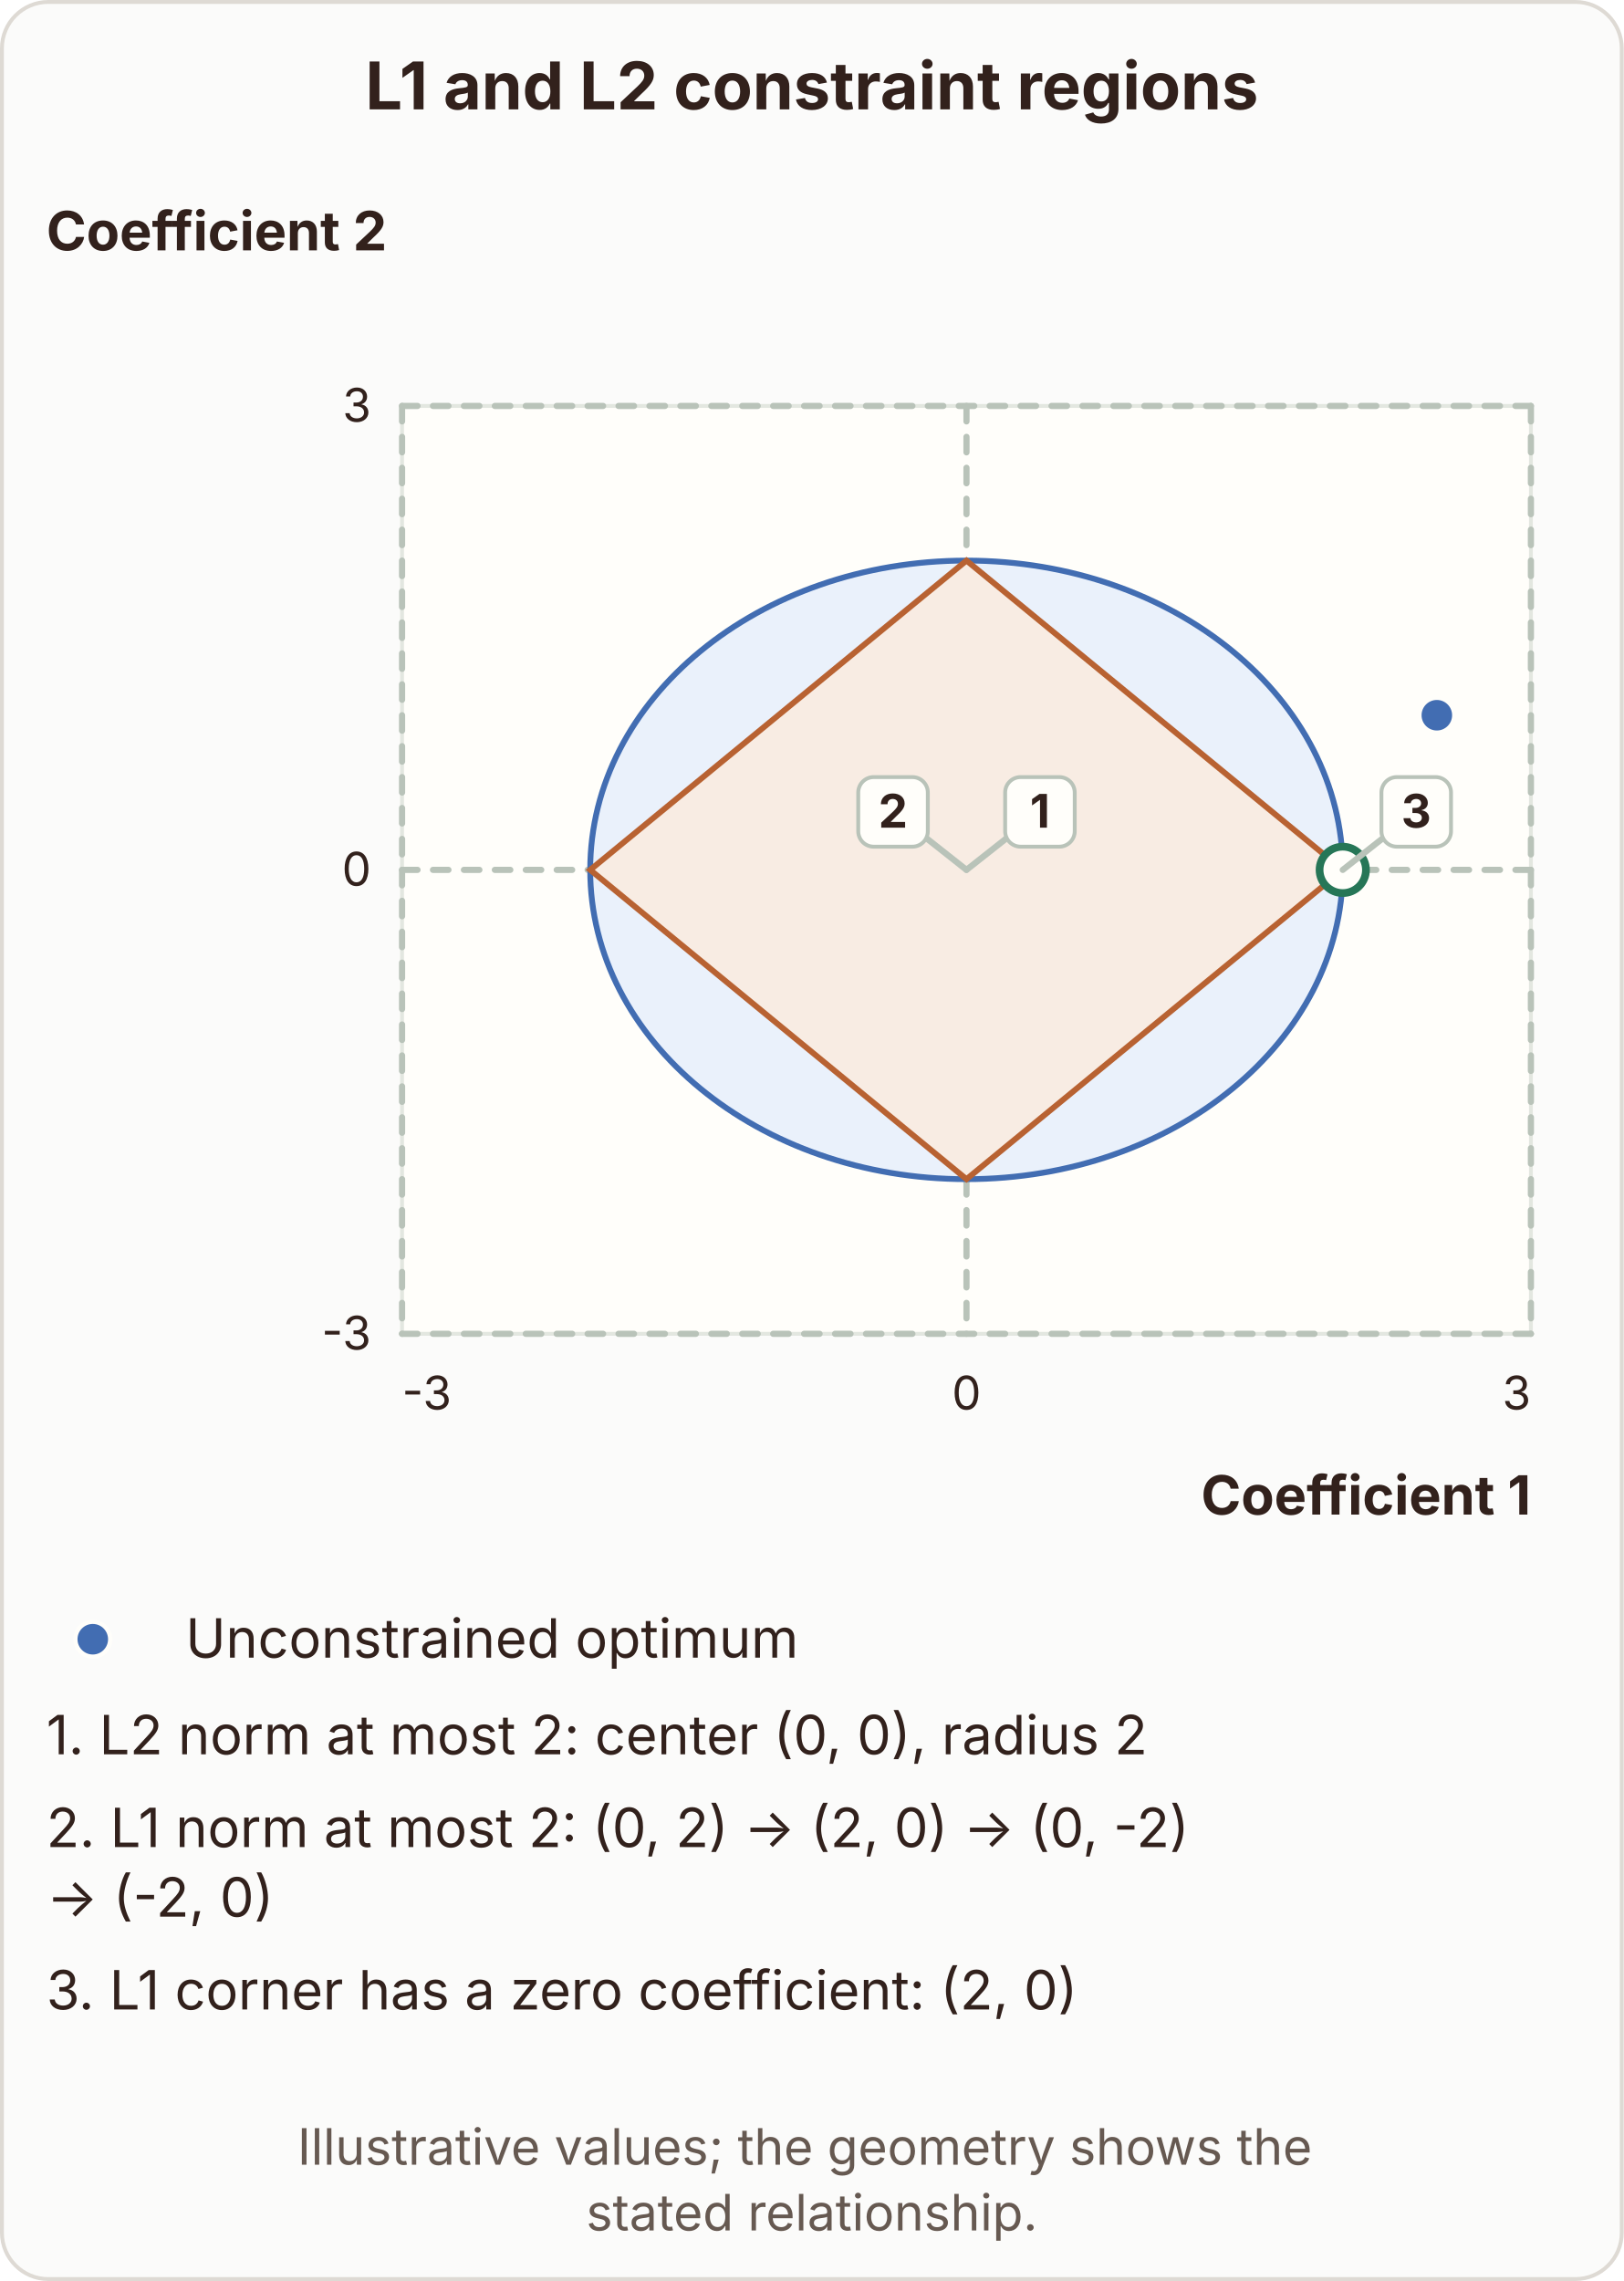
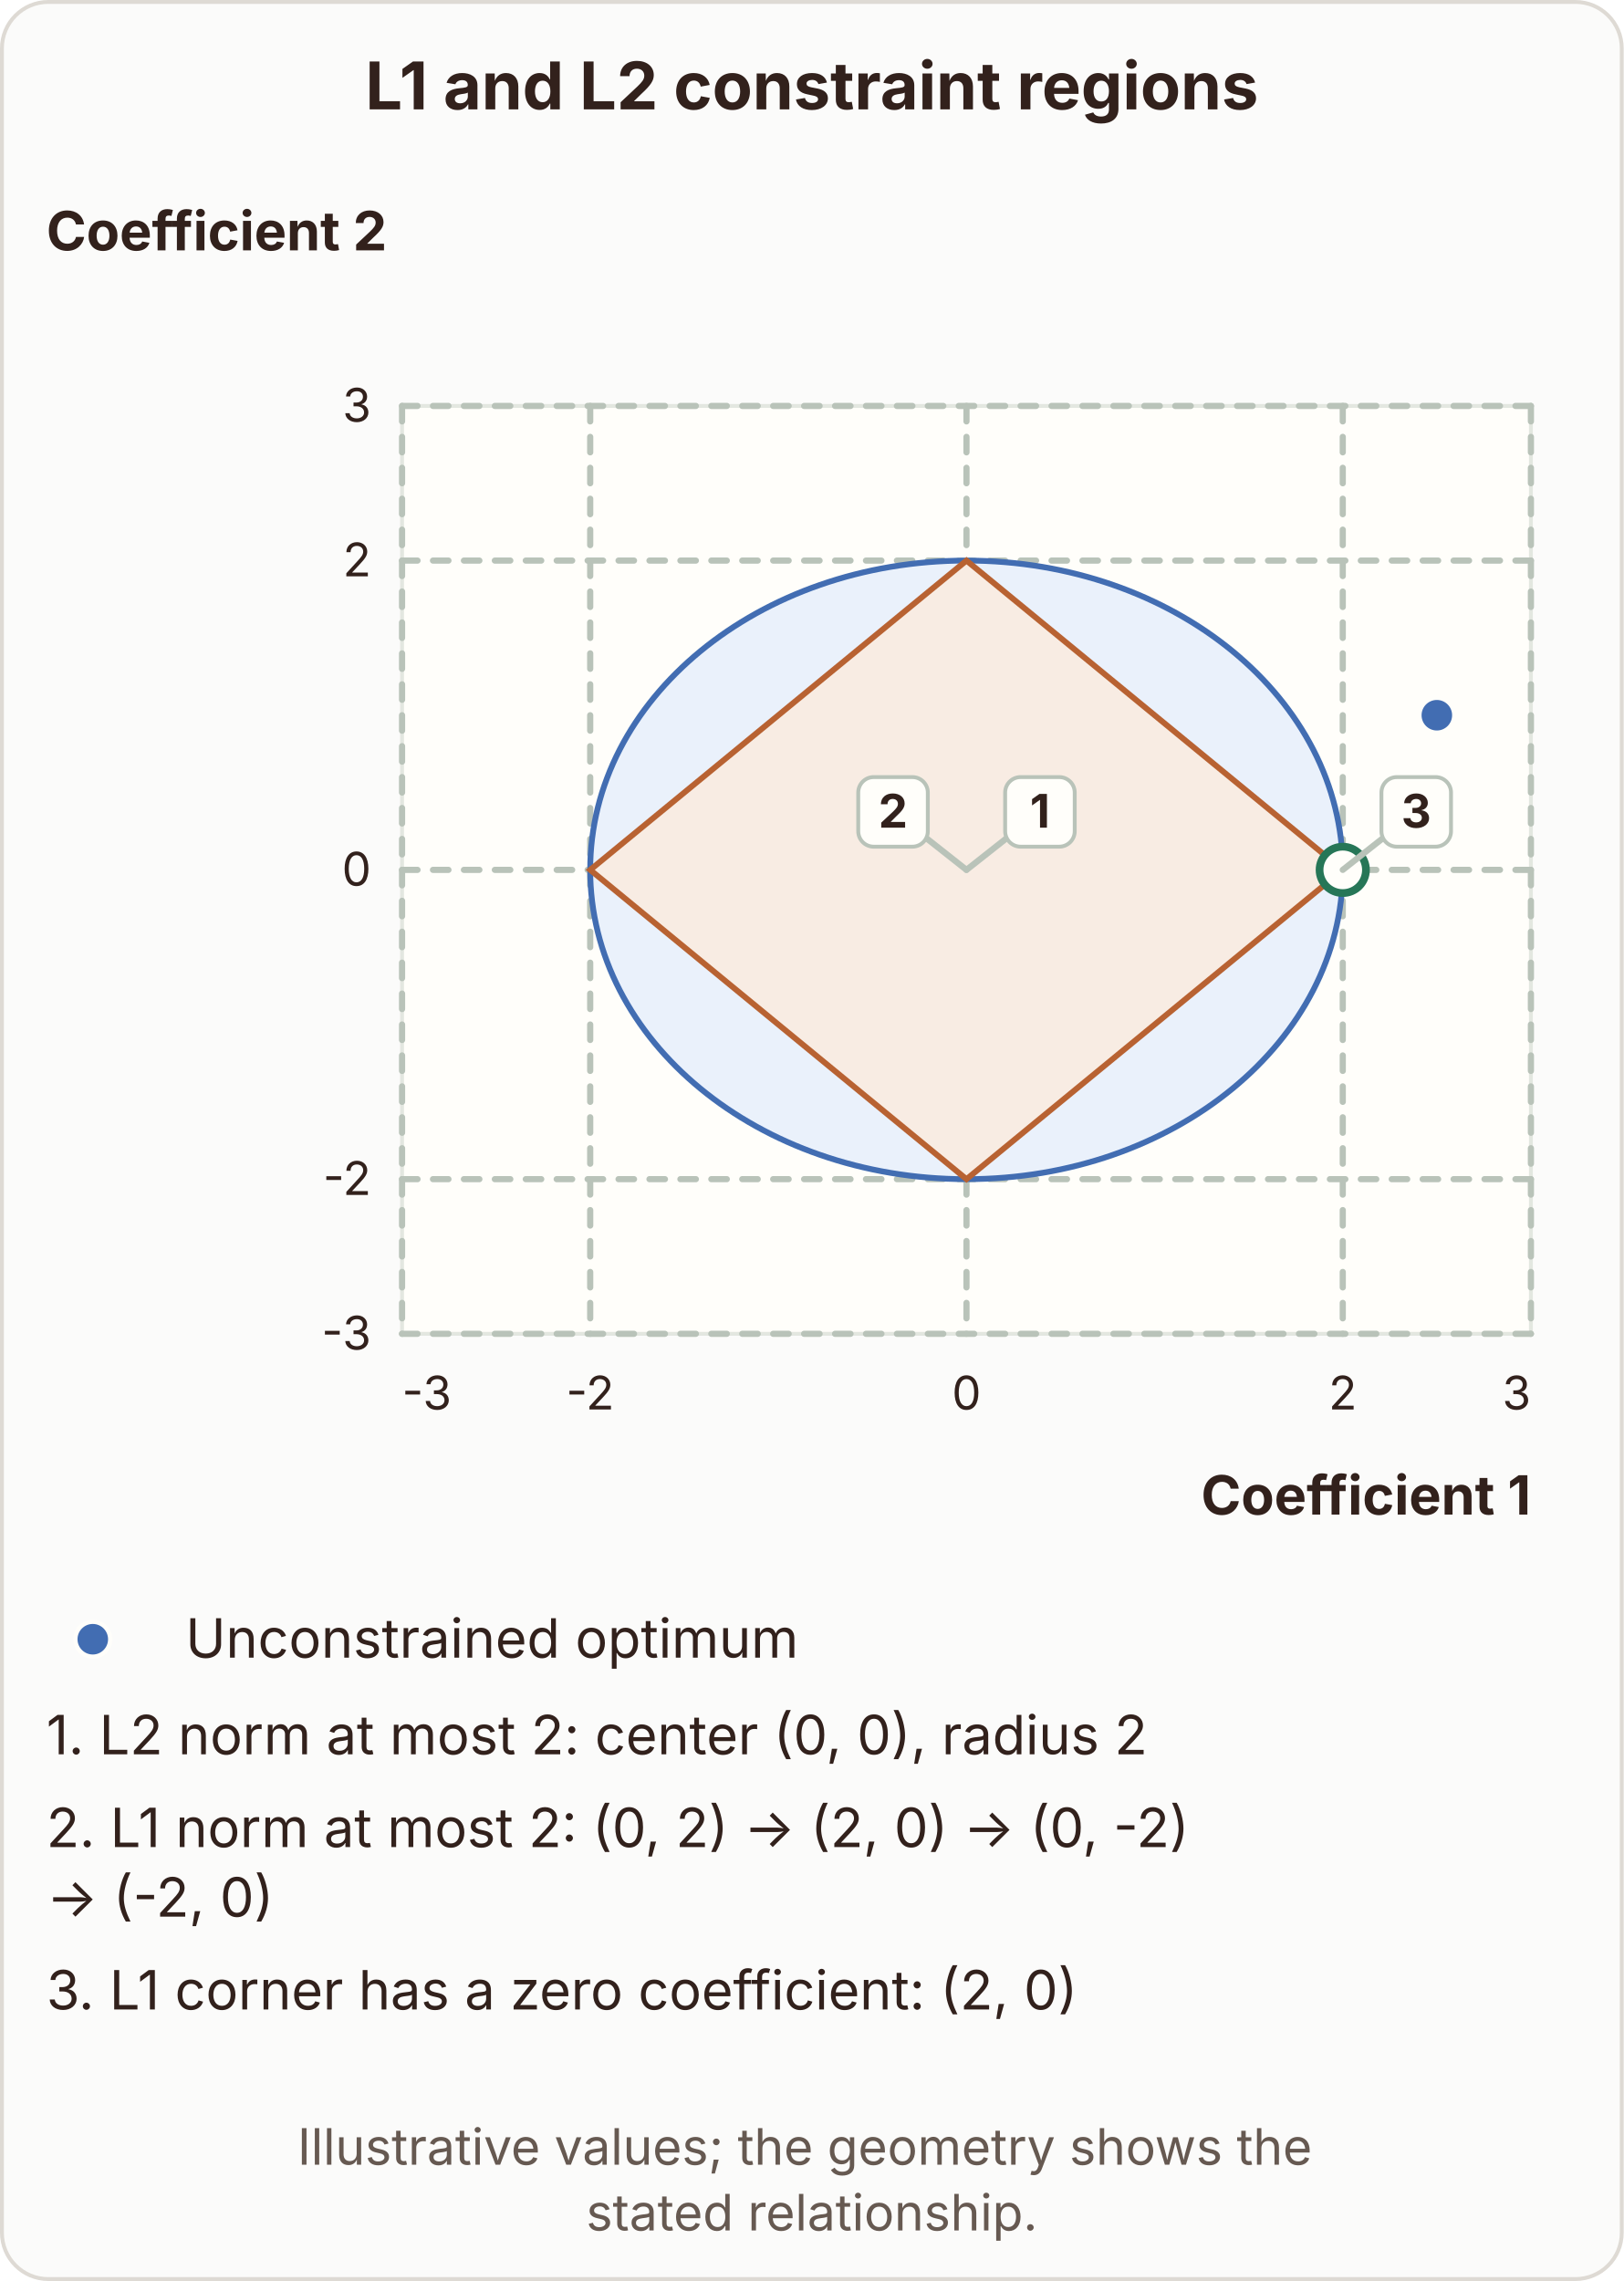
<svg xmlns="http://www.w3.org/2000/svg" width="420" height="590" viewBox="0 0 420 590" role="img" aria-label="L1 and L2 constraint regions Coefficient 1: -3 to 3 Coefficient 2: -3 to 3 Unconstrained optimum (scatter): (2.5, 1) L2 norm at most 2: center (0, 0), radius 2 L1 norm at most 2: (0, 2) → (2, 0) → (0, -2) → (-2, 0) L1 corner has a zero coefficient: (2, 0) Illustrative values; the geometry shows the stated relationship." font-family="Inter, Liberation Sans, Arial, sans-serif" style="display:block;max-width:none;margin-inline:auto;--color-ink:#202723;--color-ink-2:#5d675f;--color-line:#e3e7e0;--viz-surface:#fffefa" data-tutor-diagram="coordinate-plot">
  <rect x="0.5" y="0.5" width="419" height="589" rx="12" fill="var(--viz-surface, #fbfbfa)" stroke="var(--color-line, #dedad4)" />
  <text x="210" y="22.5" fill="var(--color-ink, #32211c)" font-size="17" font-weight="700" text-anchor="middle">
    <tspan x="210" y="28.28">L1 and L2 constraint regions</tspan>
  </text>
  <g transform="translate(0 39)">
    <rect x="104" y="66" width="292" height="240" fill="#fffefa" stroke="#e3e7e0" stroke-width="1" data-tutor-plot-area="" />
    <text x="12" y="21" fill="var(--color-ink, #32211c)" font-size="14" font-weight="700" text-anchor="start">
      <tspan x="12" y="25.76">Coefficient 2</tspan>
    </text>
    <polyline points="104,66 104,306" fill="none" stroke="#b9c3b9" stroke-width="1.6" stroke-dasharray="4 4" stroke-linecap="round" stroke-linejoin="round" />
+     <polyline points="152.667,66 152.667,306" fill="none" stroke="#b9c3b9" stroke-width="1.6" stroke-dasharray="4 4" stroke-linecap="round" stroke-linejoin="round" />
    <polyline points="250,66 250,306" fill="none" stroke="#b9c3b9" stroke-width="1.6" stroke-dasharray="4 4" stroke-linecap="round" stroke-linejoin="round" />
+     <polyline points="347.333,66 347.333,306" fill="none" stroke="#b9c3b9" stroke-width="1.6" stroke-dasharray="4 4" stroke-linecap="round" stroke-linejoin="round" />
    <polyline points="396,66 396,306" fill="none" stroke="#b9c3b9" stroke-width="1.6" stroke-dasharray="4 4" stroke-linecap="round" stroke-linejoin="round" />
    <polyline points="104,306 396,306" fill="none" stroke="#b9c3b9" stroke-width="1.6" stroke-dasharray="4 4" stroke-linecap="round" stroke-linejoin="round" />
    <text x="96" y="306" fill="var(--color-ink, #32211c)" font-size="12" font-weight="400" text-anchor="end">
      <tspan x="96" y="310.08">-3</tspan>
    </text>
+     <polyline points="104,266 396,266" fill="none" stroke="#b9c3b9" stroke-width="1.6" stroke-dasharray="4 4" stroke-linecap="round" stroke-linejoin="round" />
+     <text x="96" y="266" fill="var(--color-ink, #32211c)" font-size="12" font-weight="400" text-anchor="end">
+       <tspan x="96" y="270.08">-2</tspan>
+     </text>
    <polyline points="104,186 396,186" fill="none" stroke="#b9c3b9" stroke-width="1.6" stroke-dasharray="4 4" stroke-linecap="round" stroke-linejoin="round" />
    <text x="96" y="186" fill="var(--color-ink, #32211c)" font-size="12" font-weight="400" text-anchor="end">
      <tspan x="96" y="190.08">0</tspan>
+     </text>
+     <polyline points="104,106 396,106" fill="none" stroke="#b9c3b9" stroke-width="1.6" stroke-dasharray="4 4" stroke-linecap="round" stroke-linejoin="round" />
+     <text x="96" y="106" fill="var(--color-ink, #32211c)" font-size="12" font-weight="400" text-anchor="end">
+       <tspan x="96" y="110.08">2</tspan>
    </text>
    <polyline points="104,66 396,66" fill="none" stroke="#b9c3b9" stroke-width="1.6" stroke-dasharray="4 4" stroke-linecap="round" stroke-linejoin="round" />
    <text x="96" y="66" fill="var(--color-ink, #32211c)" font-size="12" font-weight="400" text-anchor="end">
      <tspan x="96" y="70.08">3</tspan>
    </text>
    <text x="104" y="321.5" fill="var(--color-ink, #32211c)" font-size="12" font-weight="400" text-anchor="start">
      <tspan x="104" y="325.58">-3</tspan>
    </text>
+     <text x="152.667" y="321.5" fill="var(--color-ink, #32211c)" font-size="12" font-weight="400" text-anchor="middle">
+       <tspan x="152.667" y="325.58">-2</tspan>
+     </text>
    <text x="250" y="321.5" fill="var(--color-ink, #32211c)" font-size="12" font-weight="400" text-anchor="middle">
      <tspan x="250" y="325.58">0</tspan>
+     </text>
+     <text x="347.333" y="321.5" fill="var(--color-ink, #32211c)" font-size="12" font-weight="400" text-anchor="middle">
+       <tspan x="347.333" y="325.58">2</tspan>
    </text>
    <text x="396" y="321.5" fill="var(--color-ink, #32211c)" font-size="12" font-weight="400" text-anchor="end">
      <tspan x="396" y="325.58">3</tspan>
    </text>
    <text x="396" y="348" fill="var(--color-ink, #32211c)" font-size="14" font-weight="700" text-anchor="end">
      <tspan x="396" y="352.76">Coefficient 1</tspan>
    </text>
    <circle cx="24" cy="385" r="4.5" fill="#426db2" stroke="#fffefa" stroke-width="1.1" />
    <text x="48" y="385" fill="var(--color-ink, #32211c)" font-size="14" font-weight="400" text-anchor="start">
      <tspan x="48" y="389.76">Unconstrained optimum</tspan>
    </text>
    <text x="12" y="410" fill="var(--color-ink, #32211c)" font-size="14" font-weight="400" text-anchor="start">
      <tspan x="12" y="414.76">1. L2 norm at most 2: center (0, 0), radius 2</tspan>
    </text>
    <text x="12" y="443" fill="var(--color-ink, #32211c)" font-size="14" font-weight="400" text-anchor="start">
      <tspan x="12" y="438.76">2. L1 norm at most 2: (0, 2) → (2, 0) → (0, -2)</tspan>
      <tspan x="12" y="456.76">→ (-2, 0)</tspan>
    </text>
    <text x="12" y="476" fill="var(--color-ink, #32211c)" font-size="14" font-weight="400" text-anchor="start">
      <tspan x="12" y="480.76">3. L1 corner has a zero coefficient: (2, 0)</tspan>
    </text>
    <ellipse cx="250" cy="186" rx="97.333" ry="80" fill="#eaf1fb" stroke="#426db2" stroke-width="1.5" data-tutor-plot-circle="L2 norm at most 2" />
    <polygon points="250,106 347.333,186 250,266 152.667,186" fill="#f8ece3" stroke="#b86232" stroke-width="1.5" data-tutor-plot-polygon="L1 norm at most 2" />
    <circle cx="371.667" cy="146" r="4.5" fill="#426db2" stroke="#fffefa" stroke-width="1.1" data-tutor-coordinate-point="2.5,1" />
    <polyline points="250,186 269,171" fill="none" stroke="#b9c3b9" stroke-width="1.6" stroke-linecap="round" stroke-linejoin="round" />
    <rect x="260" y="162" width="18" height="18" rx="4" fill="#fffefa" stroke="#b9c3b9" stroke-width="1" data-tutor-plot-badge="1" />
    <text x="269" y="171" fill="var(--color-ink, #32211c)" font-size="12" font-weight="700" text-anchor="middle">
      <tspan x="269" y="175.08">1</tspan>
    </text>
    <polyline points="250,186 231,171" fill="none" stroke="#b9c3b9" stroke-width="1.6" stroke-linecap="round" stroke-linejoin="round" />
    <rect x="222" y="162" width="18" height="18" rx="4" fill="#fffefa" stroke="#b9c3b9" stroke-width="1" data-tutor-plot-badge="2" />
    <text x="231" y="171" fill="var(--color-ink, #32211c)" font-size="12" font-weight="700" text-anchor="middle">
      <tspan x="231" y="175.08">2</tspan>
    </text>
    <circle cx="347.333" cy="186" r="6" fill="#fffefa" stroke="#267657" stroke-width="2" data-tutor-plot-point="2,0" />
    <polyline points="347.333,186 366.333,171" fill="none" stroke="#b9c3b9" stroke-width="1.6" stroke-linecap="round" stroke-linejoin="round" />
    <rect x="357.333" y="162" width="18" height="18" rx="4" fill="#fffefa" stroke="#b9c3b9" stroke-width="1" data-tutor-plot-badge="3" />
    <text x="366.333" y="171" fill="var(--color-ink, #32211c)" font-size="12" font-weight="700" text-anchor="middle">
      <tspan x="366.333" y="175.08">3</tspan>
    </text>
  </g>
  <text x="210" y="564" fill="var(--color-ink-2, #665951)" font-size="13" font-weight="400" text-anchor="middle">
    <tspan x="210" y="559.92">Illustrative values; the geometry shows the</tspan>
    <tspan x="210" y="576.92">stated relationship.</tspan>
  </text>
</svg>
